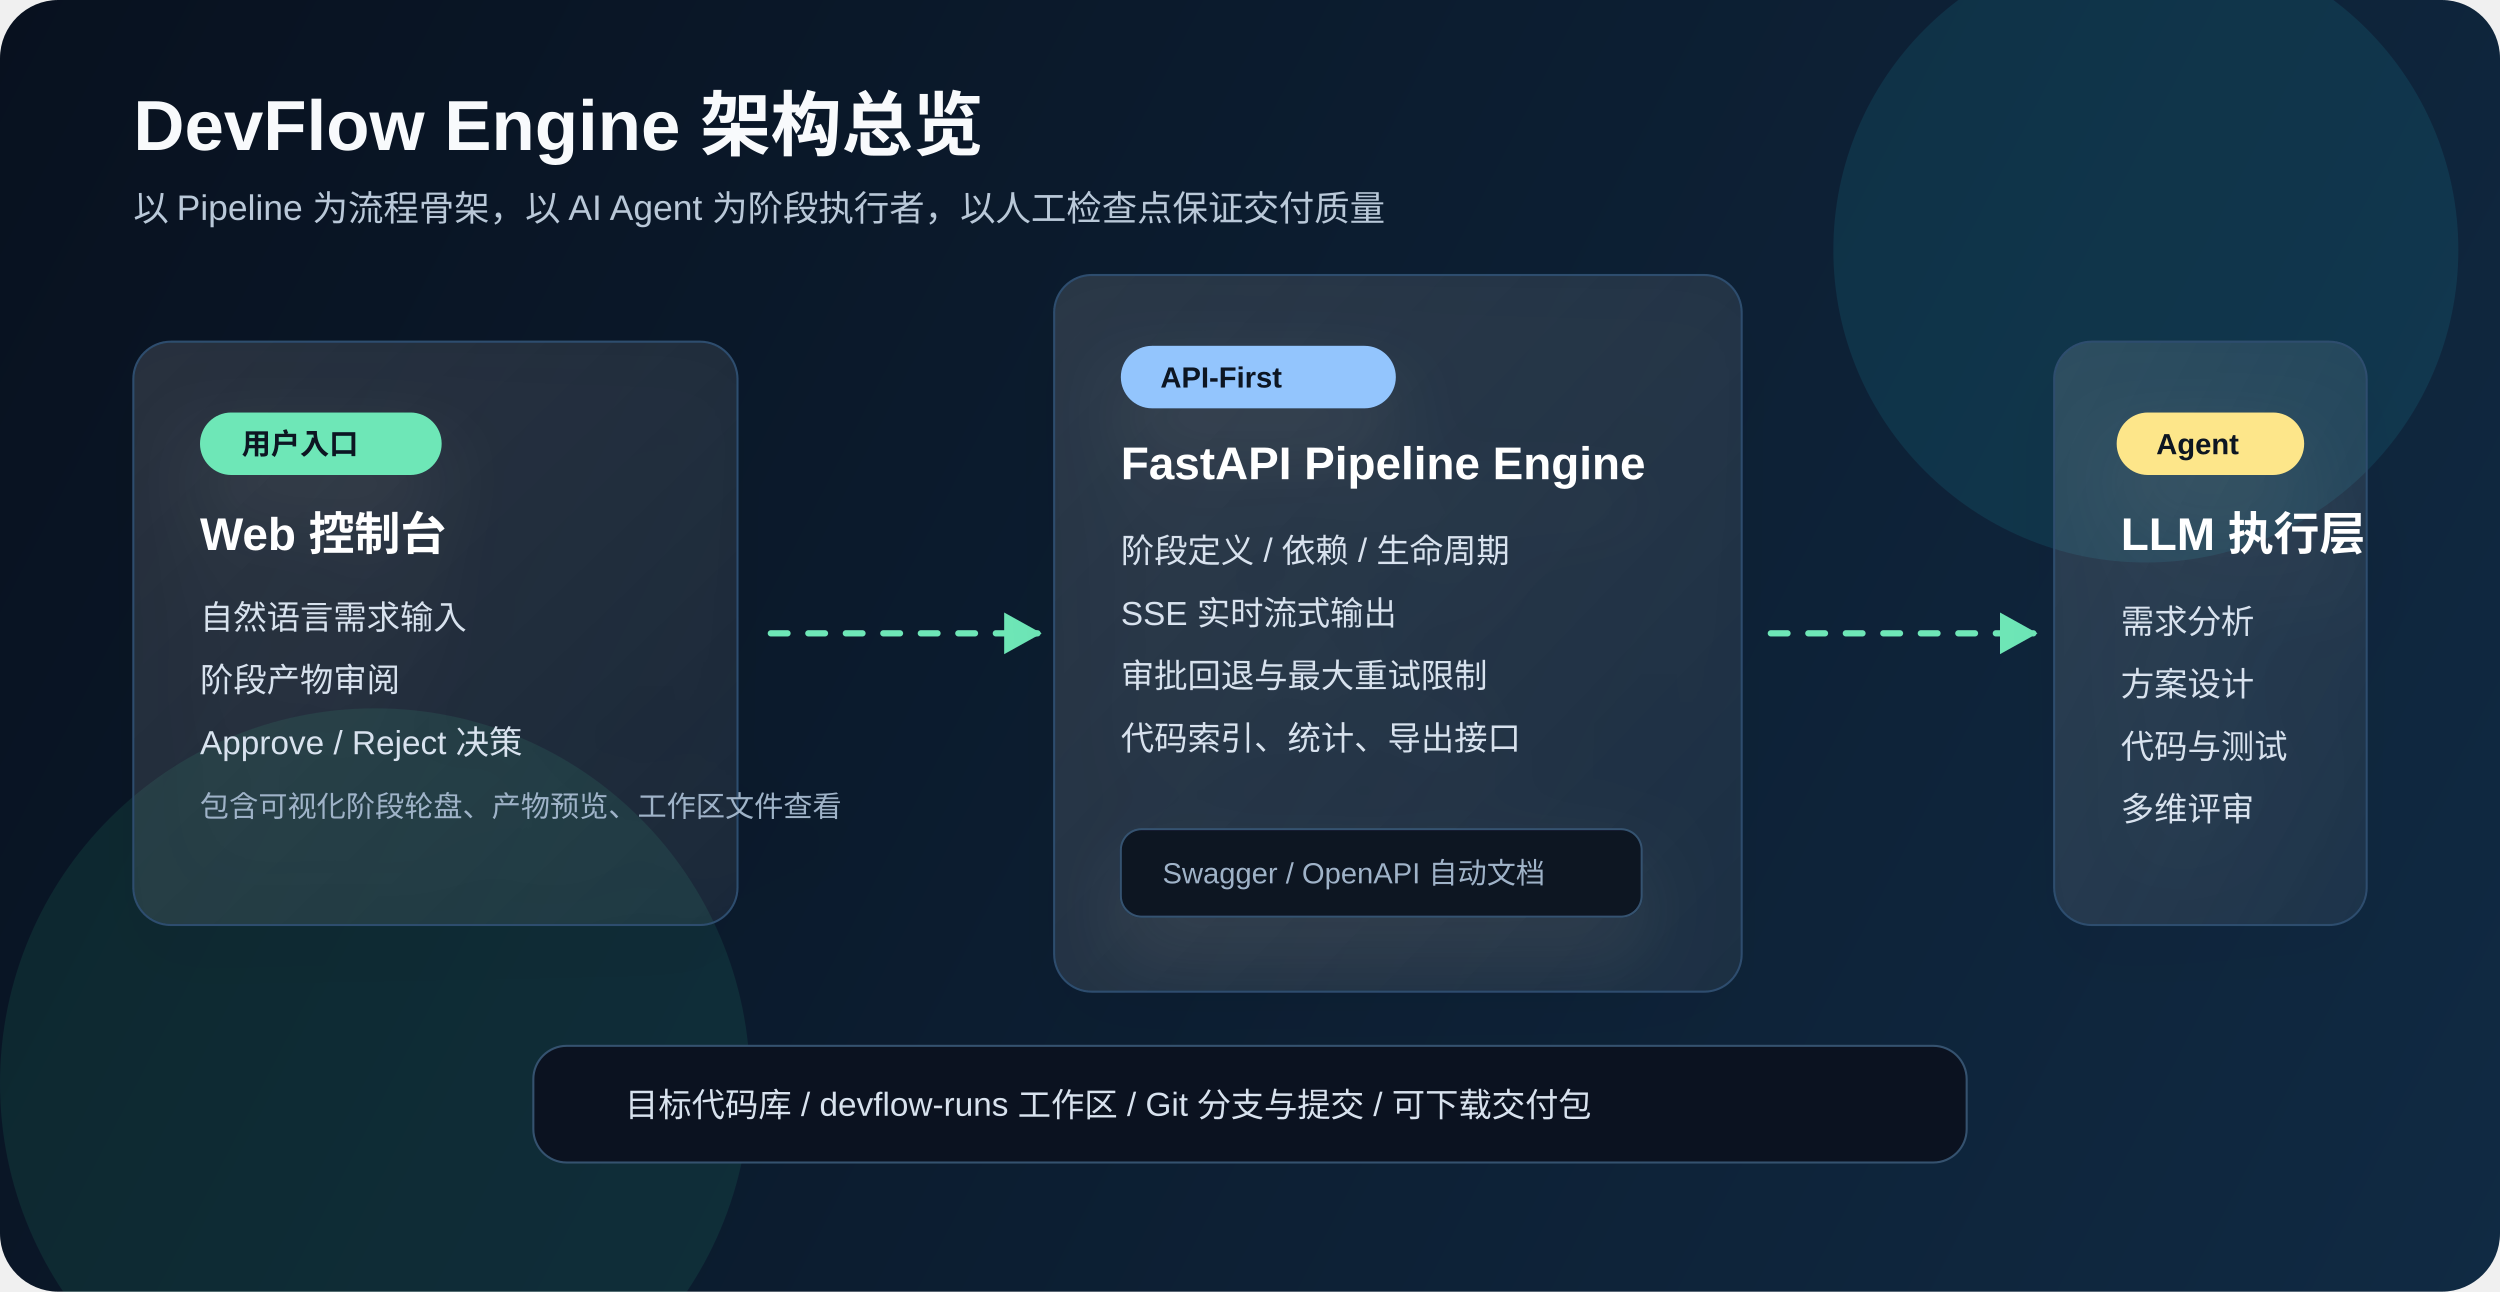
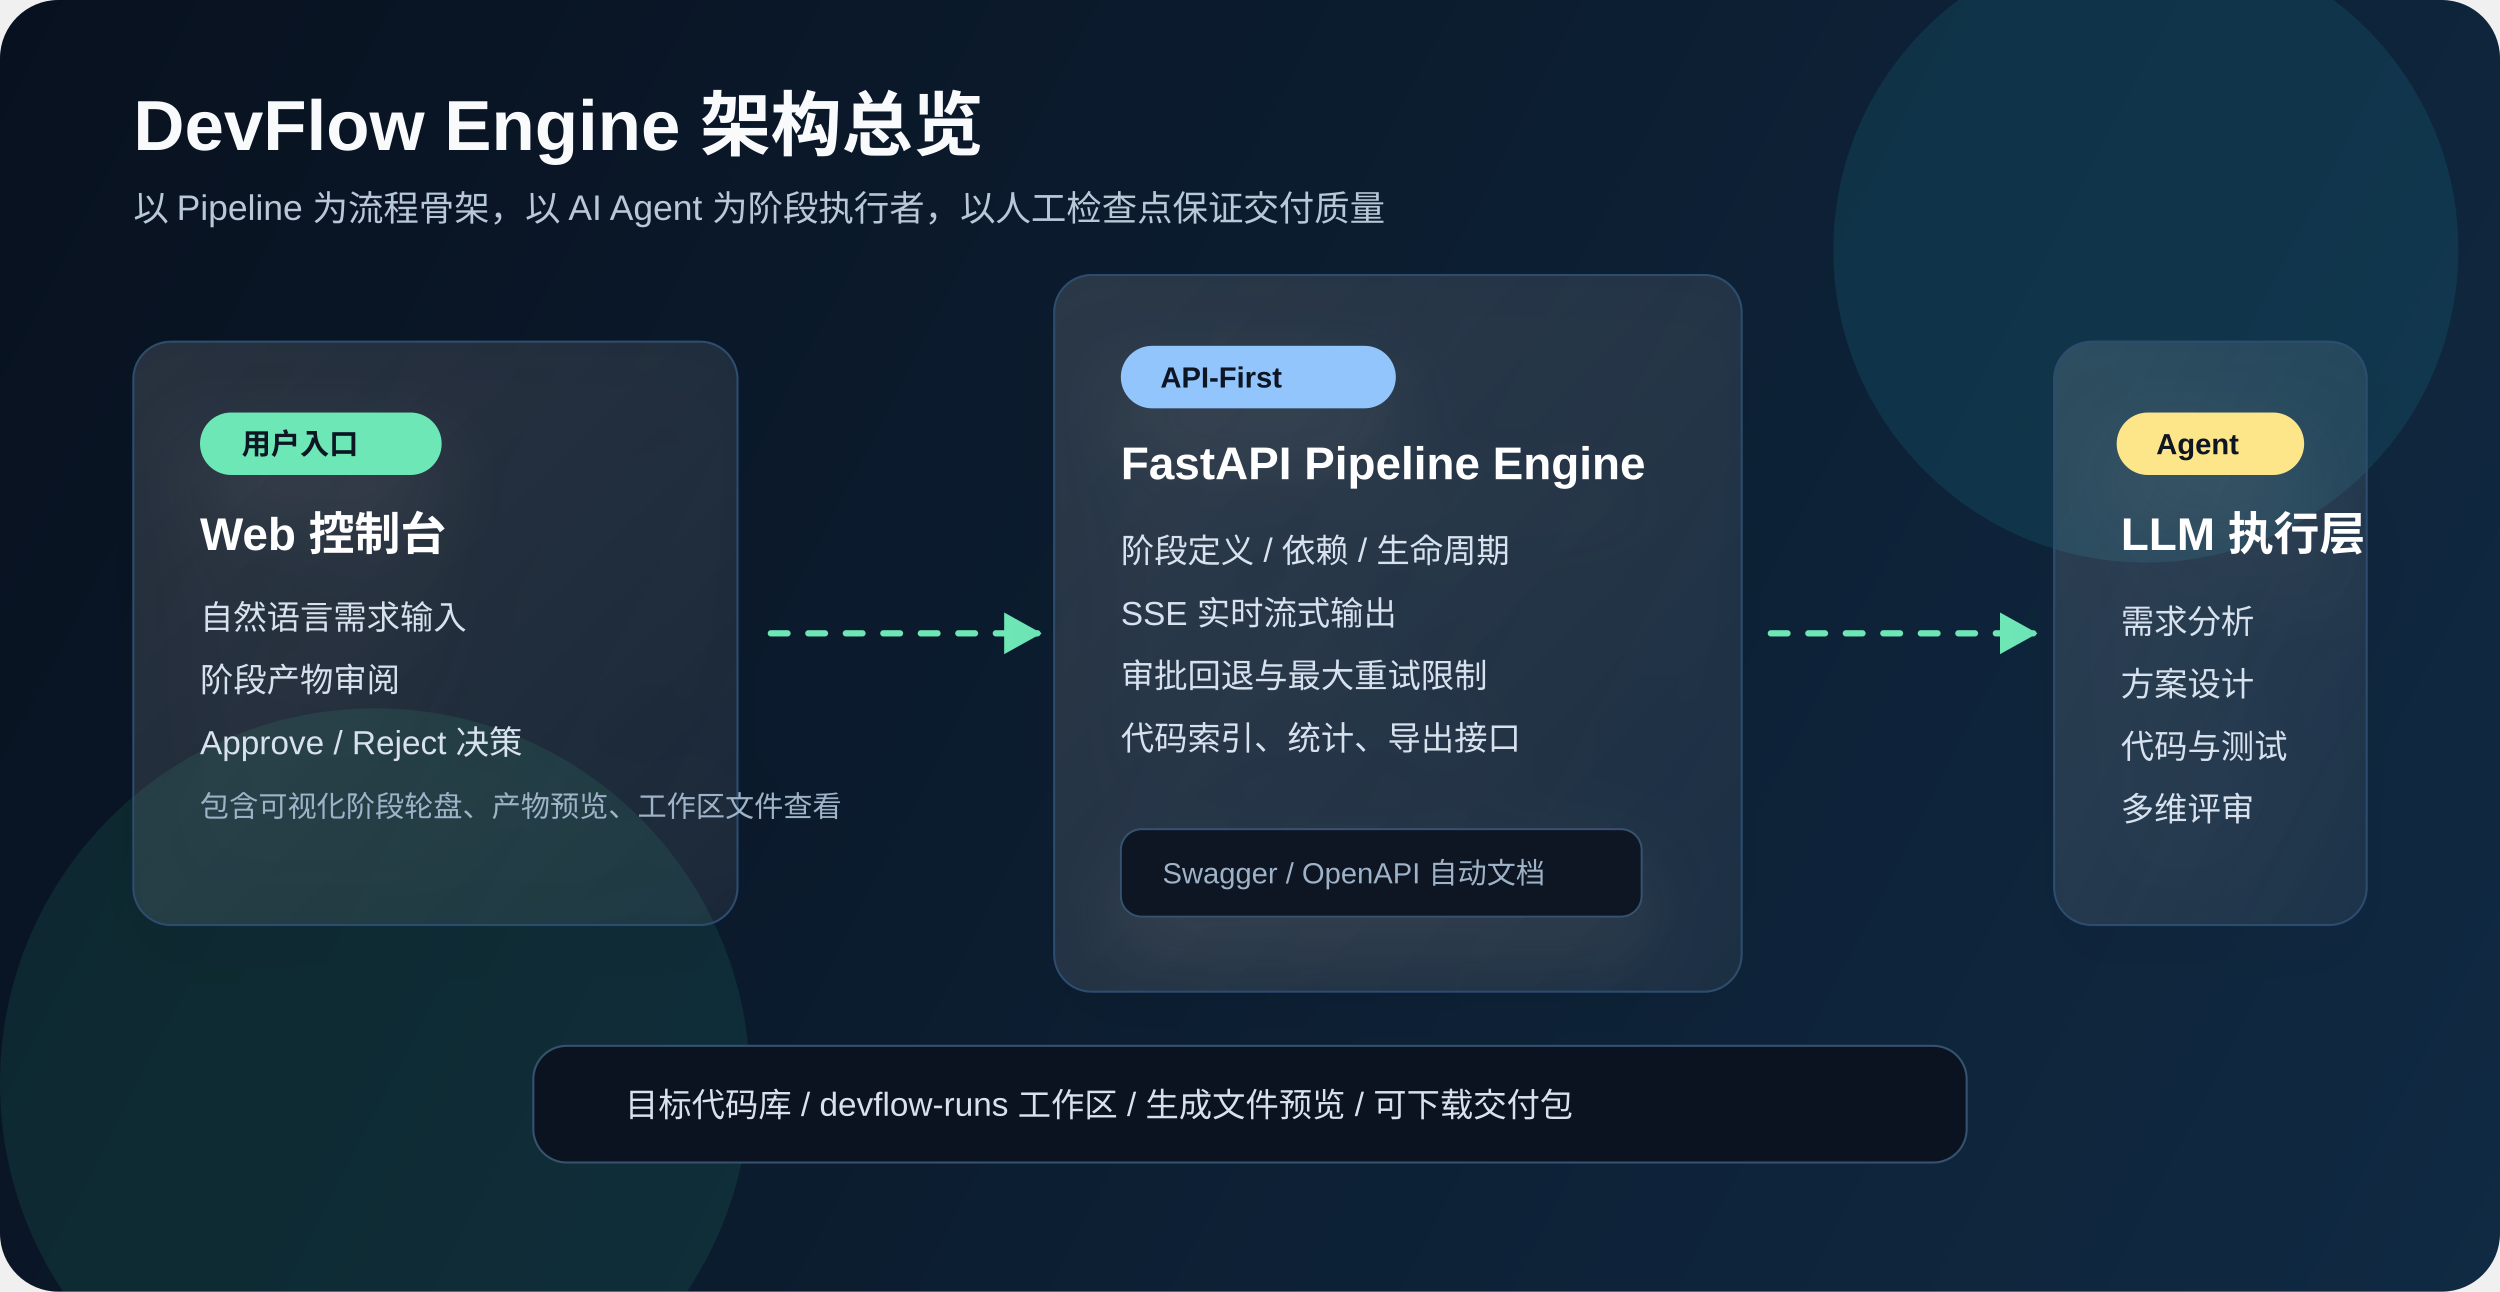
<svg xmlns="http://www.w3.org/2000/svg" width="1200" height="620" viewBox="0 0 1200 620" fill="none">
  <defs>
    <linearGradient id="bg" x1="0" y1="0" x2="1200" y2="620" gradientUnits="userSpaceOnUse">
      <stop stop-color="#08111F" />
      <stop offset="1" stop-color="#102A43" />
    </linearGradient>
    <linearGradient id="card" x1="0" y1="0" x2="1" y2="1">
      <stop stop-color="#FFFFFF" stop-opacity="0.12" />
      <stop offset="1" stop-color="#FFFFFF" stop-opacity="0.05" />
    </linearGradient>
    <filter id="shadow" x="-20%" y="-20%" width="140%" height="140%">
      <feDropShadow dx="0" dy="18" stdDeviation="18" flood-color="#000000" flood-opacity="0.24" />
    </filter>
    <style>
      .title{font:700 34px Arial,'Microsoft YaHei',sans-serif;fill:#F8FAFC}
      .sub{font:400 17px Arial,'Microsoft YaHei',sans-serif;fill:#B9C8D8}
      .h{font:700 22px Arial,'Microsoft YaHei',sans-serif;fill:#FFFFFF}
      .t{font:400 16px Arial,'Microsoft YaHei',sans-serif;fill:#D8E2EE}
      .mini{font:400 14px Arial,'Microsoft YaHei',sans-serif;fill:#9FB3C8}
      .pill{font:700 14px Arial,'Microsoft YaHei',sans-serif;fill:#0B1220}
      .line{stroke:#6EE7B7;stroke-width:3;stroke-linecap:round;stroke-dasharray:8 10}
    </style>
  </defs>
  <rect width="1200" height="620" rx="28" fill="url(#bg)" />
  <circle cx="1030" cy="120" r="150" fill="#22D3EE" opacity="0.10" />
  <circle cx="180" cy="520" r="180" fill="#34D399" opacity="0.10" />
  <text x="64" y="72" class="title">DevFlow Engine 架构总览</text>
  <text x="64" y="106" class="sub">以 Pipeline 为流程骨架，以 AI Agent 为阶段执行者，以人工检查点保证交付质量</text>
  <g filter="url(#shadow)">
    <rect x="64" y="164" width="290" height="280" rx="18" fill="url(#card)" stroke="#2D4D6E" />
    <rect x="96" y="198" width="116" height="30" rx="15" fill="#6EE7B7" />
    <text x="116" y="218" class="pill">用户入口</text>
    <text x="96" y="264" class="h">Web 控制台</text>
    <text x="96" y="302" class="t">自然语言需求输入</text>
    <text x="96" y="332" class="t">阶段产物审阅</text>
    <text x="96" y="362" class="t">Approve / Reject 决策</text>
    <text x="96" y="392" class="mini">包含可视化阶段轮盘、产物预览、工作区文件查看</text>
  </g>
  <path d="M370 304 C430 304 438 304 498 304" class="line" />
  <polygon points="500,304 482,294 482,314" fill="#6EE7B7" />
  <g filter="url(#shadow)">
    <rect x="506" y="132" width="330" height="344" rx="18" fill="url(#card)" stroke="#2D4D6E" />
    <rect x="538" y="166" width="132" height="30" rx="15" fill="#93C5FD" />
    <text x="557" y="186" class="pill">API-First</text>
    <text x="538" y="230" class="h">FastAPI Pipeline Engine</text>
    <text x="538" y="270" class="t">阶段定义 / 依赖 / 生命周期</text>
    <text x="538" y="300" class="t">SSE 实时流式输出</text>
    <text x="538" y="330" class="t">审批回退与最大重试限制</text>
    <text x="538" y="360" class="t">代码索引、统计、导出接口</text>
    <rect x="538" y="398" width="250" height="42" rx="10" fill="#0B1220" stroke="#35526F" />
    <text x="558" y="424" class="mini">Swagger / OpenAPI 自动文档</text>
  </g>
  <path d="M850 304 C905 304 920 304 976 304" class="line" />
  <polygon points="978,304 960,294 960,314" fill="#6EE7B7" />
  <g filter="url(#shadow)">
    <rect x="986" y="164" width="150" height="280" rx="18" fill="url(#card)" stroke="#2D4D6E" />
    <rect x="1016" y="198" width="90" height="30" rx="15" fill="#FDE68A" />
    <text x="1035" y="218" class="pill">Agent</text>
    <text x="1018" y="264" class="h">LLM 执行层</text>
    <text x="1018" y="304" class="t">需求分析</text>
    <text x="1018" y="334" class="t">方案设计</text>
    <text x="1018" y="364" class="t">代码与测试</text>
    <text x="1018" y="394" class="t">多维评审</text>
  </g>
  <g>
    <rect x="256" y="502" width="688" height="56" rx="16" fill="#0B1220" stroke="#35526F" />
-     <text x="300" y="536" class="t">目标代码库 / devflow-runs 工作区 / Git 分支与提交 / 可下载交付包</text>
+     <text x="300" y="536" class="t">目标代码库 / devflow-runs 工作区 / 生成文件预览 / 可下载交付包</text>
  </g>
</svg>
